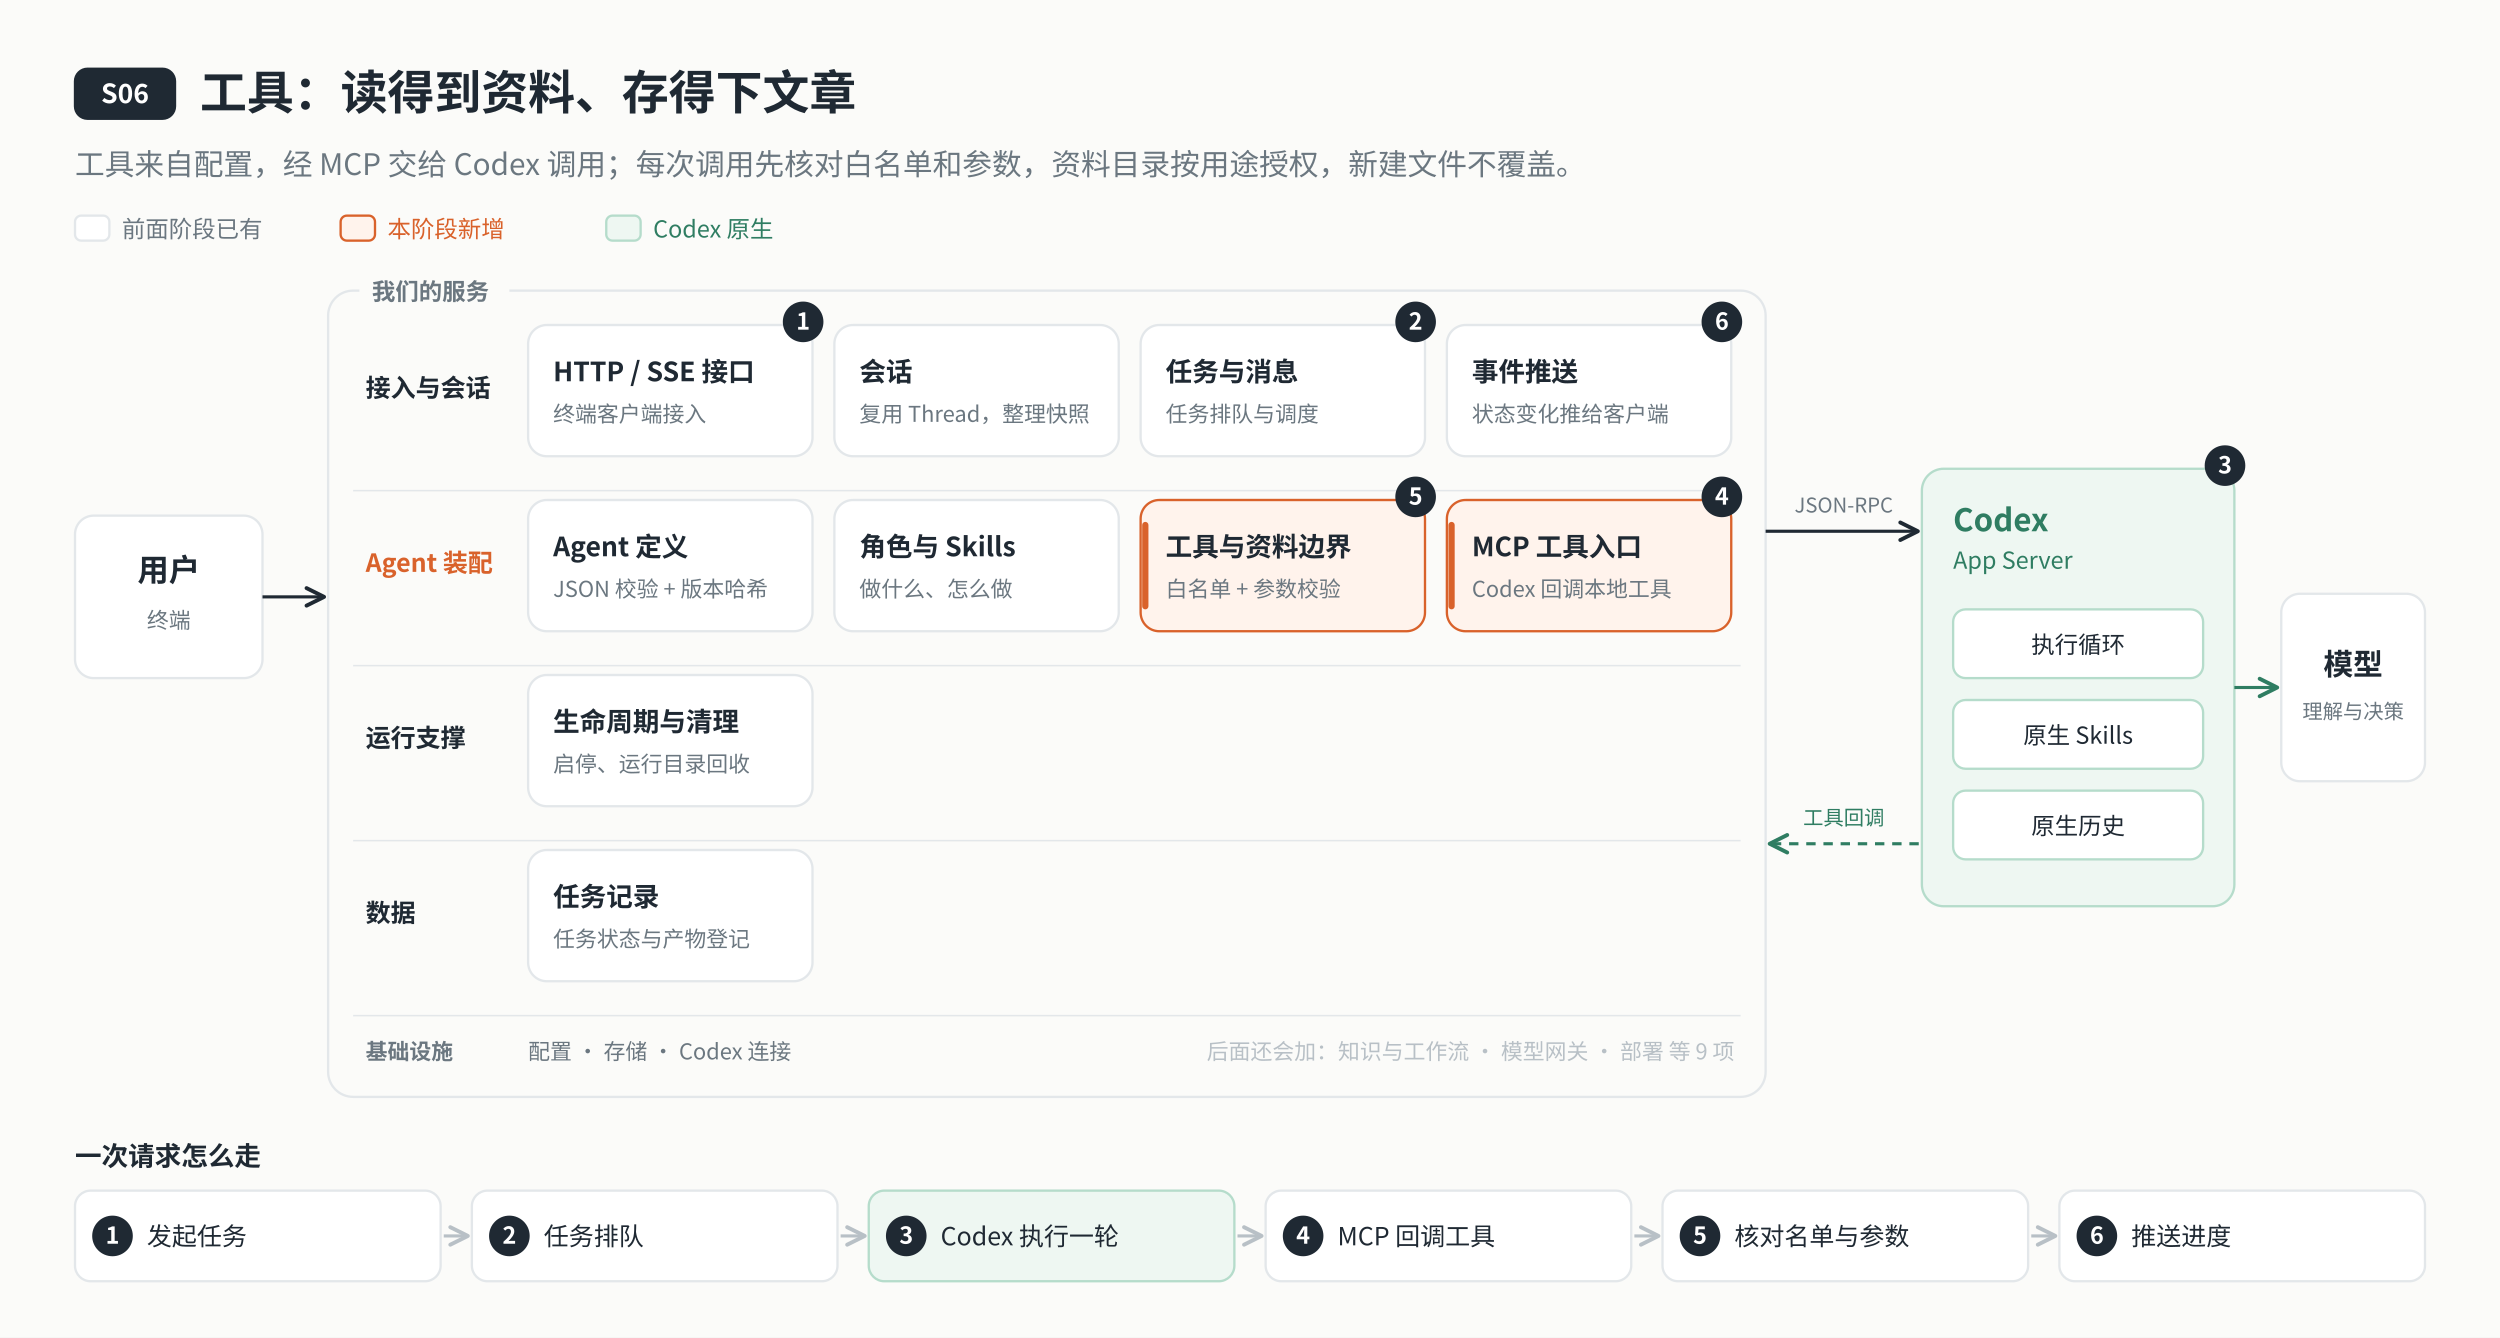
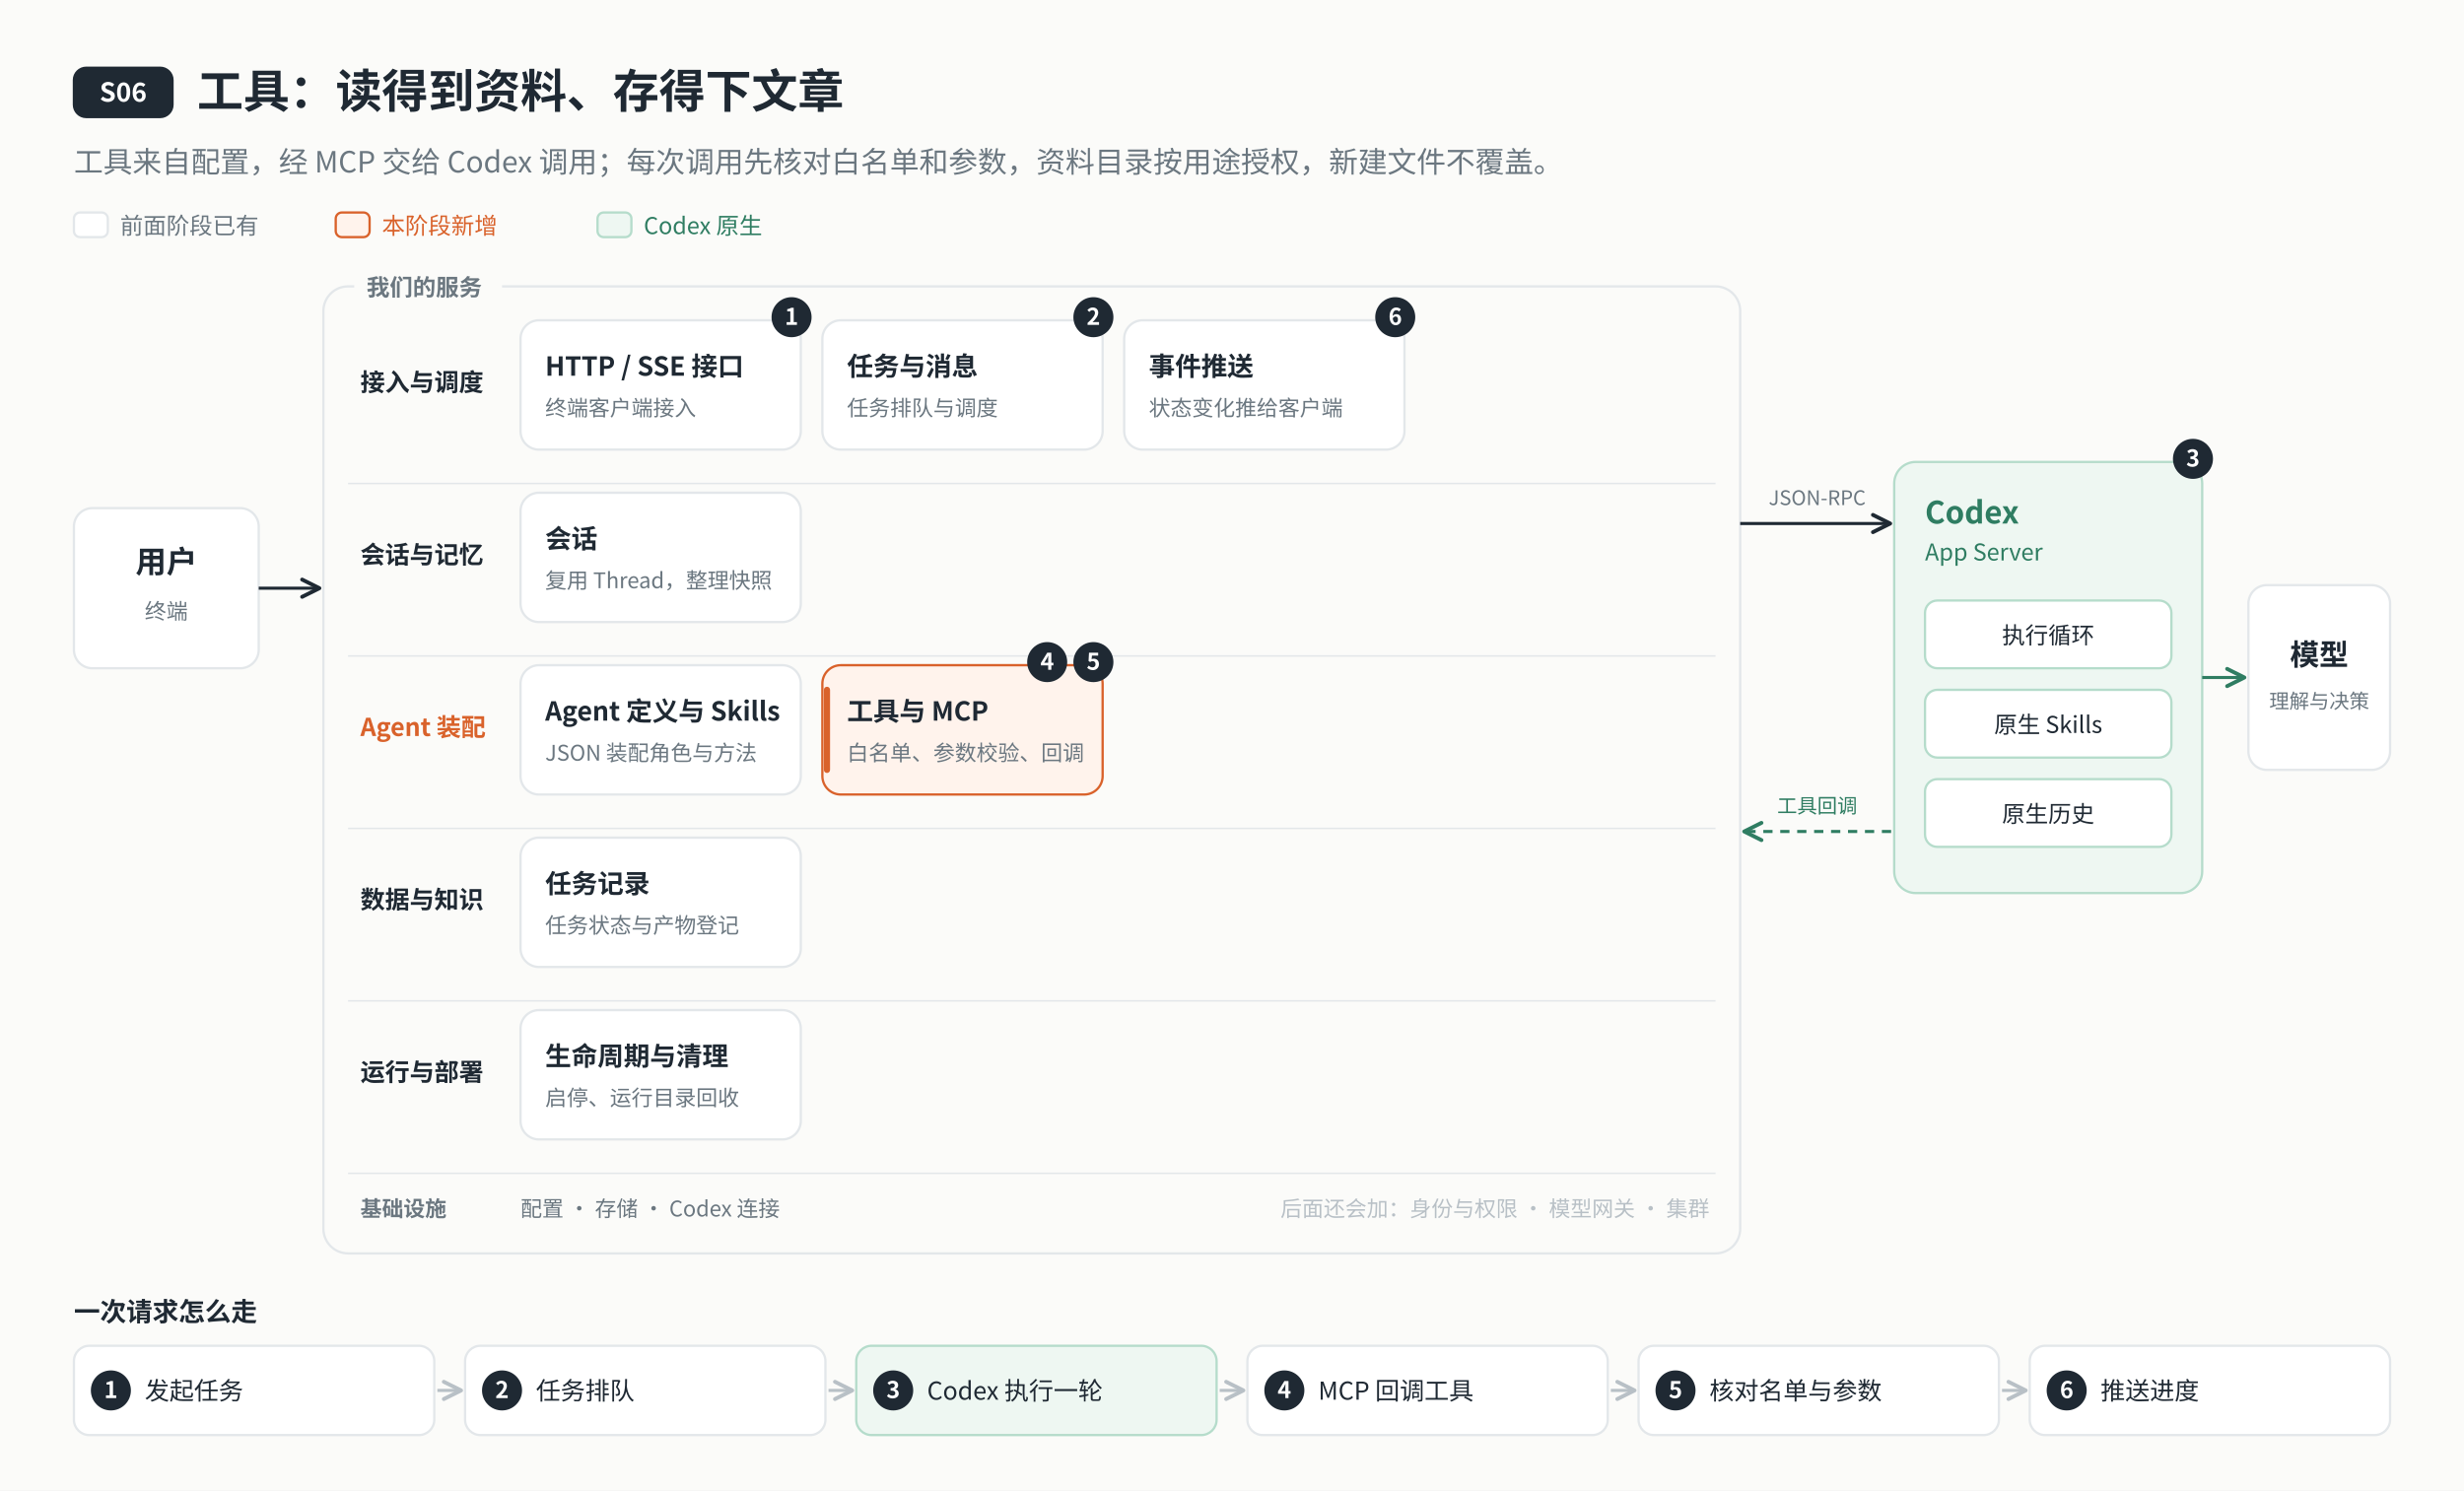
- <svg xmlns="http://www.w3.org/2000/svg" width="1600" height="856" viewBox="0 0 1600 856" role="img" aria-labelledby="title desc">
+ <svg xmlns="http://www.w3.org/2000/svg" width="1600" height="968" viewBox="0 0 1600 968" role="img" aria-labelledby="title desc">
  <defs>
    <marker id="mB8C0C6" viewBox="0 0 10 10" refX="8" refY="5" markerWidth="7" markerHeight="7" orient="auto-start-reverse">
      <path d="M1 1 L9 5 L1 9" fill="none" stroke="#B8C0C6" stroke-width="1.8" stroke-linecap="round" stroke-linejoin="round" />
    </marker>
    <marker id="m1F2933" viewBox="0 0 10 10" refX="8" refY="5" markerWidth="7" markerHeight="7" orient="auto-start-reverse">
      <path d="M1 1 L9 5 L1 9" fill="none" stroke="#1F2933" stroke-width="1.8" stroke-linecap="round" stroke-linejoin="round" />
    </marker>
    <marker id="m2F7D62" viewBox="0 0 10 10" refX="8" refY="5" markerWidth="7" markerHeight="7" orient="auto-start-reverse">
      <path d="M1 1 L9 5 L1 9" fill="none" stroke="#2F7D62" stroke-width="1.8" stroke-linecap="round" stroke-linejoin="round" />
    </marker>
  </defs>
  <g font-family="PingFang SC, Microsoft YaHei, Noto Sans CJK SC, sans-serif">
-     <rect x="0" y="0" width="1600" height="856" fill="#FBFBF9" />
+     <rect x="0" y="0" width="1600" height="968" fill="#FBFBF9" />
    <rect x="48" y="44" width="64" height="32" rx="8" fill="#1F2933" stroke="#1F2933" stroke-width="1.5" />
    <text x="80" y="66" font-size="17" fill="#fff" font-weight="700" text-anchor="middle">S06</text>
    <text x="128" y="70" font-size="30" fill="#1F2933" font-weight="700" text-anchor="start">工具：读得到资料、存得下文章</text>
    <text x="48" y="112" font-size="19" fill="#6B7780" font-weight="400" text-anchor="start">工具来自配置，经 MCP 交给 Codex 调用；每次调用先核对白名单和参数，资料目录按用途授权，新建文件不覆盖。</text>
    <rect x="48" y="138" width="22" height="16" rx="4" fill="#FFFFFF" stroke="#E3E7EA" stroke-width="1.5" />
    <text x="78" y="152" font-size="15" fill="#6B7780" font-weight="400" text-anchor="start">前面阶段已有</text>
    <rect x="218" y="138" width="22" height="16" rx="4" fill="#FFF3EC" stroke="#D9622B" stroke-width="1.5" />
    <text x="248" y="152" font-size="15" fill="#D9622B" font-weight="400" text-anchor="start">本阶段新增</text>
    <rect x="388" y="138" width="22" height="16" rx="4" fill="#EEF7F2" stroke="#B5DCCB" stroke-width="1.5" />
    <text x="418" y="152" font-size="15" fill="#2F7D62" font-weight="400" text-anchor="start">Codex 原生</text>
    <rect x="48" y="330" width="120" height="104" rx="12" fill="#FFFFFF" stroke="#E3E7EA" stroke-width="1.5" />
    <text x="108" y="372" font-size="20" fill="#1F2933" font-weight="600" text-anchor="middle">用户</text>
    <text x="108" y="402" font-size="14" fill="#6B7780" font-weight="400" text-anchor="middle">终端</text>
-     <rect x="210" y="186" width="920" height="516" rx="16" fill="none" stroke="#E3E7EA" stroke-width="1.5" />
+     <rect x="210" y="186" width="920" height="628" rx="16" fill="none" stroke="#E3E7EA" stroke-width="1.5" />
    <rect x="230" y="175" width="96" height="22" fill="#FBFBF9" />
    <text x="238" y="192" font-size="15" fill="#6B7780" font-weight="600" text-anchor="start">我们的服务</text>
-     <text x="234" y="254" font-size="16" fill="#1F2933" font-weight="600" text-anchor="start">接入与会话</text>
+     <text x="234" y="254" font-size="16" fill="#1F2933" font-weight="600" text-anchor="start">接入与调度</text>
    <rect x="338" y="208" width="182" height="84" rx="12" fill="#FFFFFF" stroke="#E3E7EA" stroke-width="1.5" />
    <text x="354" y="244" font-size="17" fill="#1F2933" font-weight="600" text-anchor="start">HTTP / SSE 接口</text>
    <text x="354" y="270" font-size="14" fill="#6B7780" font-weight="400" text-anchor="start">终端客户端接入</text>
    <rect x="534" y="208" width="182" height="84" rx="12" fill="#FFFFFF" stroke="#E3E7EA" stroke-width="1.5" />
-     <text x="550" y="244" font-size="17" fill="#1F2933" font-weight="600" text-anchor="start">会话</text>
-     <text x="550" y="270" font-size="14" fill="#6B7780" font-weight="400" text-anchor="start">复用 Thread，整理快照</text>
+     <text x="550" y="244" font-size="17" fill="#1F2933" font-weight="600" text-anchor="start">任务与消息</text>
+     <text x="550" y="270" font-size="14" fill="#6B7780" font-weight="400" text-anchor="start">任务排队与调度</text>
    <rect x="730" y="208" width="182" height="84" rx="12" fill="#FFFFFF" stroke="#E3E7EA" stroke-width="1.5" />
-     <text x="746" y="244" font-size="17" fill="#1F2933" font-weight="600" text-anchor="start">任务与消息</text>
-     <text x="746" y="270" font-size="14" fill="#6B7780" font-weight="400" text-anchor="start">任务排队与调度</text>
-     <rect x="926" y="208" width="182" height="84" rx="12" fill="#FFFFFF" stroke="#E3E7EA" stroke-width="1.5" />
-     <text x="942" y="244" font-size="17" fill="#1F2933" font-weight="600" text-anchor="start">事件推送</text>
-     <text x="942" y="270" font-size="14" fill="#6B7780" font-weight="400" text-anchor="start">状态变化推给客户端</text>
-     <text x="234" y="366" font-size="16" fill="#D9622B" font-weight="600" text-anchor="start">Agent 装配</text>
+     <text x="746" y="244" font-size="17" fill="#1F2933" font-weight="600" text-anchor="start">事件推送</text>
+     <text x="746" y="270" font-size="14" fill="#6B7780" font-weight="400" text-anchor="start">状态变化推给客户端</text>
+     <text x="234" y="366" font-size="16" fill="#1F2933" font-weight="600" text-anchor="start">会话与记忆</text>
    <line x1="226" y1="314" x2="1114" y2="314" stroke="#E3E7EA" stroke-width="1" />
    <rect x="338" y="320" width="182" height="84" rx="12" fill="#FFFFFF" stroke="#E3E7EA" stroke-width="1.5" />
-     <text x="354" y="356" font-size="17" fill="#1F2933" font-weight="600" text-anchor="start">Agent 定义</text>
-     <text x="354" y="382" font-size="14" fill="#6B7780" font-weight="400" text-anchor="start">JSON 校验 + 版本哈希</text>
-     <rect x="534" y="320" width="182" height="84" rx="12" fill="#FFFFFF" stroke="#E3E7EA" stroke-width="1.5" />
-     <text x="550" y="356" font-size="17" fill="#1F2933" font-weight="600" text-anchor="start">角色与 Skills</text>
-     <text x="550" y="382" font-size="14" fill="#6B7780" font-weight="400" text-anchor="start">做什么、怎么做</text>
-     <rect x="730" y="320" width="182" height="84" rx="12" fill="#FFF3EC" stroke="#D9622B" stroke-width="1.5" />
-     <rect x="731" y="334" width="4" height="56" rx="2" fill="#D9622B" />
-     <text x="746" y="356" font-size="17" fill="#1F2933" font-weight="600" text-anchor="start">工具与资料边界</text>
-     <text x="746" y="382" font-size="14" fill="#6B7780" font-weight="400" text-anchor="start">白名单 + 参数校验</text>
-     <rect x="926" y="320" width="182" height="84" rx="12" fill="#FFF3EC" stroke="#D9622B" stroke-width="1.5" />
-     <rect x="927" y="334" width="4" height="56" rx="2" fill="#D9622B" />
-     <text x="942" y="356" font-size="17" fill="#1F2933" font-weight="600" text-anchor="start">MCP 工具入口</text>
-     <text x="942" y="382" font-size="14" fill="#6B7780" font-weight="400" text-anchor="start">Codex 回调本地工具</text>
-     <text x="234" y="478" font-size="16" fill="#1F2933" font-weight="600" text-anchor="start">运行支撑</text>
+     <text x="354" y="356" font-size="17" fill="#1F2933" font-weight="600" text-anchor="start">会话</text>
+     <text x="354" y="382" font-size="14" fill="#6B7780" font-weight="400" text-anchor="start">复用 Thread，整理快照</text>
+     <text x="234" y="478" font-size="16" fill="#D9622B" font-weight="600" text-anchor="start">Agent 装配</text>
    <line x1="226" y1="426" x2="1114" y2="426" stroke="#E3E7EA" stroke-width="1" />
    <rect x="338" y="432" width="182" height="84" rx="12" fill="#FFFFFF" stroke="#E3E7EA" stroke-width="1.5" />
-     <text x="354" y="468" font-size="17" fill="#1F2933" font-weight="600" text-anchor="start">生命周期与清理</text>
-     <text x="354" y="494" font-size="14" fill="#6B7780" font-weight="400" text-anchor="start">启停、运行目录回收</text>
-     <text x="234" y="590" font-size="16" fill="#1F2933" font-weight="600" text-anchor="start">数据</text>
+     <text x="354" y="468" font-size="17" fill="#1F2933" font-weight="600" text-anchor="start">Agent 定义与 Skills</text>
+     <text x="354" y="494" font-size="14" fill="#6B7780" font-weight="400" text-anchor="start">JSON 装配角色与方法</text>
+     <rect x="534" y="432" width="182" height="84" rx="12" fill="#FFF3EC" stroke="#D9622B" stroke-width="1.5" />
+     <rect x="535" y="446" width="4" height="56" rx="2" fill="#D9622B" />
+     <text x="550" y="468" font-size="17" fill="#1F2933" font-weight="600" text-anchor="start">工具与 MCP</text>
+     <text x="550" y="494" font-size="14" fill="#6B7780" font-weight="400" text-anchor="start">白名单、参数校验、回调</text>
+     <text x="234" y="590" font-size="16" fill="#1F2933" font-weight="600" text-anchor="start">数据与知识</text>
    <line x1="226" y1="538" x2="1114" y2="538" stroke="#E3E7EA" stroke-width="1" />
    <rect x="338" y="544" width="182" height="84" rx="12" fill="#FFFFFF" stroke="#E3E7EA" stroke-width="1.5" />
    <text x="354" y="580" font-size="17" fill="#1F2933" font-weight="600" text-anchor="start">任务记录</text>
    <text x="354" y="606" font-size="14" fill="#6B7780" font-weight="400" text-anchor="start">任务状态与产物登记</text>
+     <text x="234" y="702" font-size="16" fill="#1F2933" font-weight="600" text-anchor="start">运行与部署</text>
    <line x1="226" y1="650" x2="1114" y2="650" stroke="#E3E7EA" stroke-width="1" />
-     <text x="234" y="678" font-size="14" fill="#6B7780" font-weight="600" text-anchor="start">基础设施</text>
-     <text x="338" y="678" font-size="14" fill="#6B7780" font-weight="400" text-anchor="start">配置 · 存储 · Codex 连接</text>
-     <text x="1110" y="678" font-size="14" fill="#B8C0C6" font-weight="400" text-anchor="end">后面还会加：知识与工作流 · 模型网关 · 部署 等 9 项</text>
+     <rect x="338" y="656" width="182" height="84" rx="12" fill="#FFFFFF" stroke="#E3E7EA" stroke-width="1.5" />
+     <text x="354" y="692" font-size="17" fill="#1F2933" font-weight="600" text-anchor="start">生命周期与清理</text>
+     <text x="354" y="718" font-size="14" fill="#6B7780" font-weight="400" text-anchor="start">启停、运行目录回收</text>
+     <line x1="226" y1="762" x2="1114" y2="762" stroke="#E3E7EA" stroke-width="1" />
+     <text x="234" y="790" font-size="14" fill="#6B7780" font-weight="600" text-anchor="start">基础设施</text>
+     <text x="338" y="790" font-size="14" fill="#6B7780" font-weight="400" text-anchor="start">配置 · 存储 · Codex 连接</text>
+     <text x="1110" y="790" font-size="14" fill="#B8C0C6" font-weight="400" text-anchor="end">后面还会加：身份与权限 · 模型网关 · 集群</text>
    <rect x="1230" y="300" width="200" height="280" rx="14" fill="#EEF7F2" stroke="#B5DCCB" stroke-width="1.5" />
    <text x="1250" y="340" font-size="20" fill="#2F7D62" font-weight="700" text-anchor="start">Codex</text>
    <text x="1250" y="364" font-size="15" fill="#2F7D62" font-weight="400" text-anchor="start">App Server</text>
    <rect x="1250" y="390" width="160" height="44" rx="8" fill="#FFFFFF" stroke="#B5DCCB" stroke-width="1.5" />
    <text x="1330" y="418" font-size="15" fill="#1F2933" font-weight="500" text-anchor="middle">执行循环</text>
    <rect x="1250" y="448" width="160" height="44" rx="8" fill="#FFFFFF" stroke="#B5DCCB" stroke-width="1.5" />
    <text x="1330" y="476" font-size="15" fill="#1F2933" font-weight="500" text-anchor="middle">原生 Skills</text>
    <rect x="1250" y="506" width="160" height="44" rx="8" fill="#FFFFFF" stroke="#B5DCCB" stroke-width="1.5" />
    <text x="1330" y="534" font-size="15" fill="#1F2933" font-weight="500" text-anchor="middle">原生历史</text>
    <rect x="1460" y="380" width="92" height="120" rx="12" fill="#FFFFFF" stroke="#E3E7EA" stroke-width="1.5" />
    <text x="1506" y="432" font-size="19" fill="#1F2933" font-weight="600" text-anchor="middle">模型</text>
    <text x="1506" y="460" font-size="13" fill="#6B7780" font-weight="400" text-anchor="middle">理解与决策</text>
    <path d="M168,382 L206,382" fill="none" stroke="#1F2933" stroke-width="2" marker-end="url(#m1F2933)" />
    <path d="M1130,340 L1226,340" fill="none" stroke="#1F2933" stroke-width="2" marker-end="url(#m1F2933)" />
    <text x="1180" y="328" font-size="13" fill="#6B7780" font-weight="500" text-anchor="middle">JSON-RPC</text>
    <path d="M1228,540 L1134,540" fill="none" stroke="#2F7D62" stroke-width="2" stroke-dasharray="6 5" marker-end="url(#m2F7D62)" />
    <text x="1180" y="528" font-size="13" fill="#2F7D62" font-weight="500" text-anchor="middle">工具回调</text>
    <path d="M1430,440 L1456,440" fill="none" stroke="#2F7D62" stroke-width="2" marker-end="url(#m2F7D62)" />
    <circle cx="514" cy="206" r="13" fill="#1F2933" />
    <text x="514" y="211" font-size="15" fill="#fff" font-weight="700" text-anchor="middle">1</text>
-     <circle cx="906" cy="206" r="13" fill="#1F2933" />
-     <text x="906" y="211" font-size="15" fill="#fff" font-weight="700" text-anchor="middle">2</text>
+     <circle cx="710" cy="206" r="13" fill="#1F2933" />
+     <text x="710" y="211" font-size="15" fill="#fff" font-weight="700" text-anchor="middle">2</text>
    <circle cx="1424" cy="298" r="13" fill="#1F2933" />
    <text x="1424" y="303" font-size="15" fill="#fff" font-weight="700" text-anchor="middle">3</text>
-     <circle cx="1102" cy="318" r="13" fill="#1F2933" />
-     <text x="1102" y="323" font-size="15" fill="#fff" font-weight="700" text-anchor="middle">4</text>
-     <circle cx="906" cy="318" r="13" fill="#1F2933" />
-     <text x="906" y="323" font-size="15" fill="#fff" font-weight="700" text-anchor="middle">5</text>
-     <circle cx="1102" cy="206" r="13" fill="#1F2933" />
-     <text x="1102" y="211" font-size="15" fill="#fff" font-weight="700" text-anchor="middle">6</text>
-     <text x="48" y="746" font-size="17" fill="#1F2933" font-weight="700" text-anchor="start">一次请求怎么走</text>
-     <rect x="48" y="762" width="234" height="58" rx="10" fill="#FFFFFF" stroke="#E3E7EA" stroke-width="1.5" />
-     <circle cx="72" cy="791" r="13" fill="#1F2933" />
-     <text x="72" y="796" font-size="15" fill="#fff" font-weight="700" text-anchor="middle">1</text>
-     <text x="94" y="797" font-size="16" fill="#1F2933" font-weight="500" text-anchor="start">发起任务</text>
-     <path d="M284,791 L298,791" fill="none" stroke="#B8C0C6" stroke-width="2" marker-end="url(#mB8C0C6)" />
-     <rect x="302" y="762" width="234" height="58" rx="10" fill="#FFFFFF" stroke="#E3E7EA" stroke-width="1.5" />
-     <circle cx="326" cy="791" r="13" fill="#1F2933" />
-     <text x="326" y="796" font-size="15" fill="#fff" font-weight="700" text-anchor="middle">2</text>
-     <text x="348" y="797" font-size="16" fill="#1F2933" font-weight="500" text-anchor="start">任务排队</text>
-     <path d="M538,791 L552,791" fill="none" stroke="#B8C0C6" stroke-width="2" marker-end="url(#mB8C0C6)" />
-     <rect x="556" y="762" width="234" height="58" rx="10" fill="#EEF7F2" stroke="#B5DCCB" stroke-width="1.5" />
-     <circle cx="580" cy="791" r="13" fill="#1F2933" />
-     <text x="580" y="796" font-size="15" fill="#fff" font-weight="700" text-anchor="middle">3</text>
-     <text x="602" y="797" font-size="16" fill="#1F2933" font-weight="500" text-anchor="start">Codex 执行一轮</text>
-     <path d="M792,791 L806,791" fill="none" stroke="#B8C0C6" stroke-width="2" marker-end="url(#mB8C0C6)" />
-     <rect x="810" y="762" width="234" height="58" rx="10" fill="#FFFFFF" stroke="#E3E7EA" stroke-width="1.5" />
-     <circle cx="834" cy="791" r="13" fill="#1F2933" />
-     <text x="834" y="796" font-size="15" fill="#fff" font-weight="700" text-anchor="middle">4</text>
-     <text x="856" y="797" font-size="16" fill="#1F2933" font-weight="500" text-anchor="start">MCP 回调工具</text>
-     <path d="M1046,791 L1060,791" fill="none" stroke="#B8C0C6" stroke-width="2" marker-end="url(#mB8C0C6)" />
-     <rect x="1064" y="762" width="234" height="58" rx="10" fill="#FFFFFF" stroke="#E3E7EA" stroke-width="1.5" />
-     <circle cx="1088" cy="791" r="13" fill="#1F2933" />
-     <text x="1088" y="796" font-size="15" fill="#fff" font-weight="700" text-anchor="middle">5</text>
-     <text x="1110" y="797" font-size="16" fill="#1F2933" font-weight="500" text-anchor="start">核对名单与参数</text>
-     <path d="M1300,791 L1314,791" fill="none" stroke="#B8C0C6" stroke-width="2" marker-end="url(#mB8C0C6)" />
-     <rect x="1318" y="762" width="234" height="58" rx="10" fill="#FFFFFF" stroke="#E3E7EA" stroke-width="1.5" />
-     <circle cx="1342" cy="791" r="13" fill="#1F2933" />
-     <text x="1342" y="796" font-size="15" fill="#fff" font-weight="700" text-anchor="middle">6</text>
-     <text x="1364" y="797" font-size="16" fill="#1F2933" font-weight="500" text-anchor="start">推送进度</text>
+     <circle cx="680" cy="430" r="13" fill="#1F2933" />
+     <text x="680" y="435" font-size="15" fill="#fff" font-weight="700" text-anchor="middle">4</text>
+     <circle cx="710" cy="430" r="13" fill="#1F2933" />
+     <text x="710" y="435" font-size="15" fill="#fff" font-weight="700" text-anchor="middle">5</text>
+     <circle cx="906" cy="206" r="13" fill="#1F2933" />
+     <text x="906" y="211" font-size="15" fill="#fff" font-weight="700" text-anchor="middle">6</text>
+     <text x="48" y="858" font-size="17" fill="#1F2933" font-weight="700" text-anchor="start">一次请求怎么走</text>
+     <rect x="48" y="874" width="234" height="58" rx="10" fill="#FFFFFF" stroke="#E3E7EA" stroke-width="1.5" />
+     <circle cx="72" cy="903" r="13" fill="#1F2933" />
+     <text x="72" y="908" font-size="15" fill="#fff" font-weight="700" text-anchor="middle">1</text>
+     <text x="94" y="909" font-size="16" fill="#1F2933" font-weight="500" text-anchor="start">发起任务</text>
+     <path d="M284,903 L298,903" fill="none" stroke="#B8C0C6" stroke-width="2" marker-end="url(#mB8C0C6)" />
+     <rect x="302" y="874" width="234" height="58" rx="10" fill="#FFFFFF" stroke="#E3E7EA" stroke-width="1.5" />
+     <circle cx="326" cy="903" r="13" fill="#1F2933" />
+     <text x="326" y="908" font-size="15" fill="#fff" font-weight="700" text-anchor="middle">2</text>
+     <text x="348" y="909" font-size="16" fill="#1F2933" font-weight="500" text-anchor="start">任务排队</text>
+     <path d="M538,903 L552,903" fill="none" stroke="#B8C0C6" stroke-width="2" marker-end="url(#mB8C0C6)" />
+     <rect x="556" y="874" width="234" height="58" rx="10" fill="#EEF7F2" stroke="#B5DCCB" stroke-width="1.5" />
+     <circle cx="580" cy="903" r="13" fill="#1F2933" />
+     <text x="580" y="908" font-size="15" fill="#fff" font-weight="700" text-anchor="middle">3</text>
+     <text x="602" y="909" font-size="16" fill="#1F2933" font-weight="500" text-anchor="start">Codex 执行一轮</text>
+     <path d="M792,903 L806,903" fill="none" stroke="#B8C0C6" stroke-width="2" marker-end="url(#mB8C0C6)" />
+     <rect x="810" y="874" width="234" height="58" rx="10" fill="#FFFFFF" stroke="#E3E7EA" stroke-width="1.5" />
+     <circle cx="834" cy="903" r="13" fill="#1F2933" />
+     <text x="834" y="908" font-size="15" fill="#fff" font-weight="700" text-anchor="middle">4</text>
+     <text x="856" y="909" font-size="16" fill="#1F2933" font-weight="500" text-anchor="start">MCP 回调工具</text>
+     <path d="M1046,903 L1060,903" fill="none" stroke="#B8C0C6" stroke-width="2" marker-end="url(#mB8C0C6)" />
+     <rect x="1064" y="874" width="234" height="58" rx="10" fill="#FFFFFF" stroke="#E3E7EA" stroke-width="1.5" />
+     <circle cx="1088" cy="903" r="13" fill="#1F2933" />
+     <text x="1088" y="908" font-size="15" fill="#fff" font-weight="700" text-anchor="middle">5</text>
+     <text x="1110" y="909" font-size="16" fill="#1F2933" font-weight="500" text-anchor="start">核对名单与参数</text>
+     <path d="M1300,903 L1314,903" fill="none" stroke="#B8C0C6" stroke-width="2" marker-end="url(#mB8C0C6)" />
+     <rect x="1318" y="874" width="234" height="58" rx="10" fill="#FFFFFF" stroke="#E3E7EA" stroke-width="1.5" />
+     <circle cx="1342" cy="903" r="13" fill="#1F2933" />
+     <text x="1342" y="908" font-size="15" fill="#fff" font-weight="700" text-anchor="middle">6</text>
+     <text x="1364" y="909" font-size="16" fill="#1F2933" font-weight="500" text-anchor="start">推送进度</text>
  </g>
</svg>
